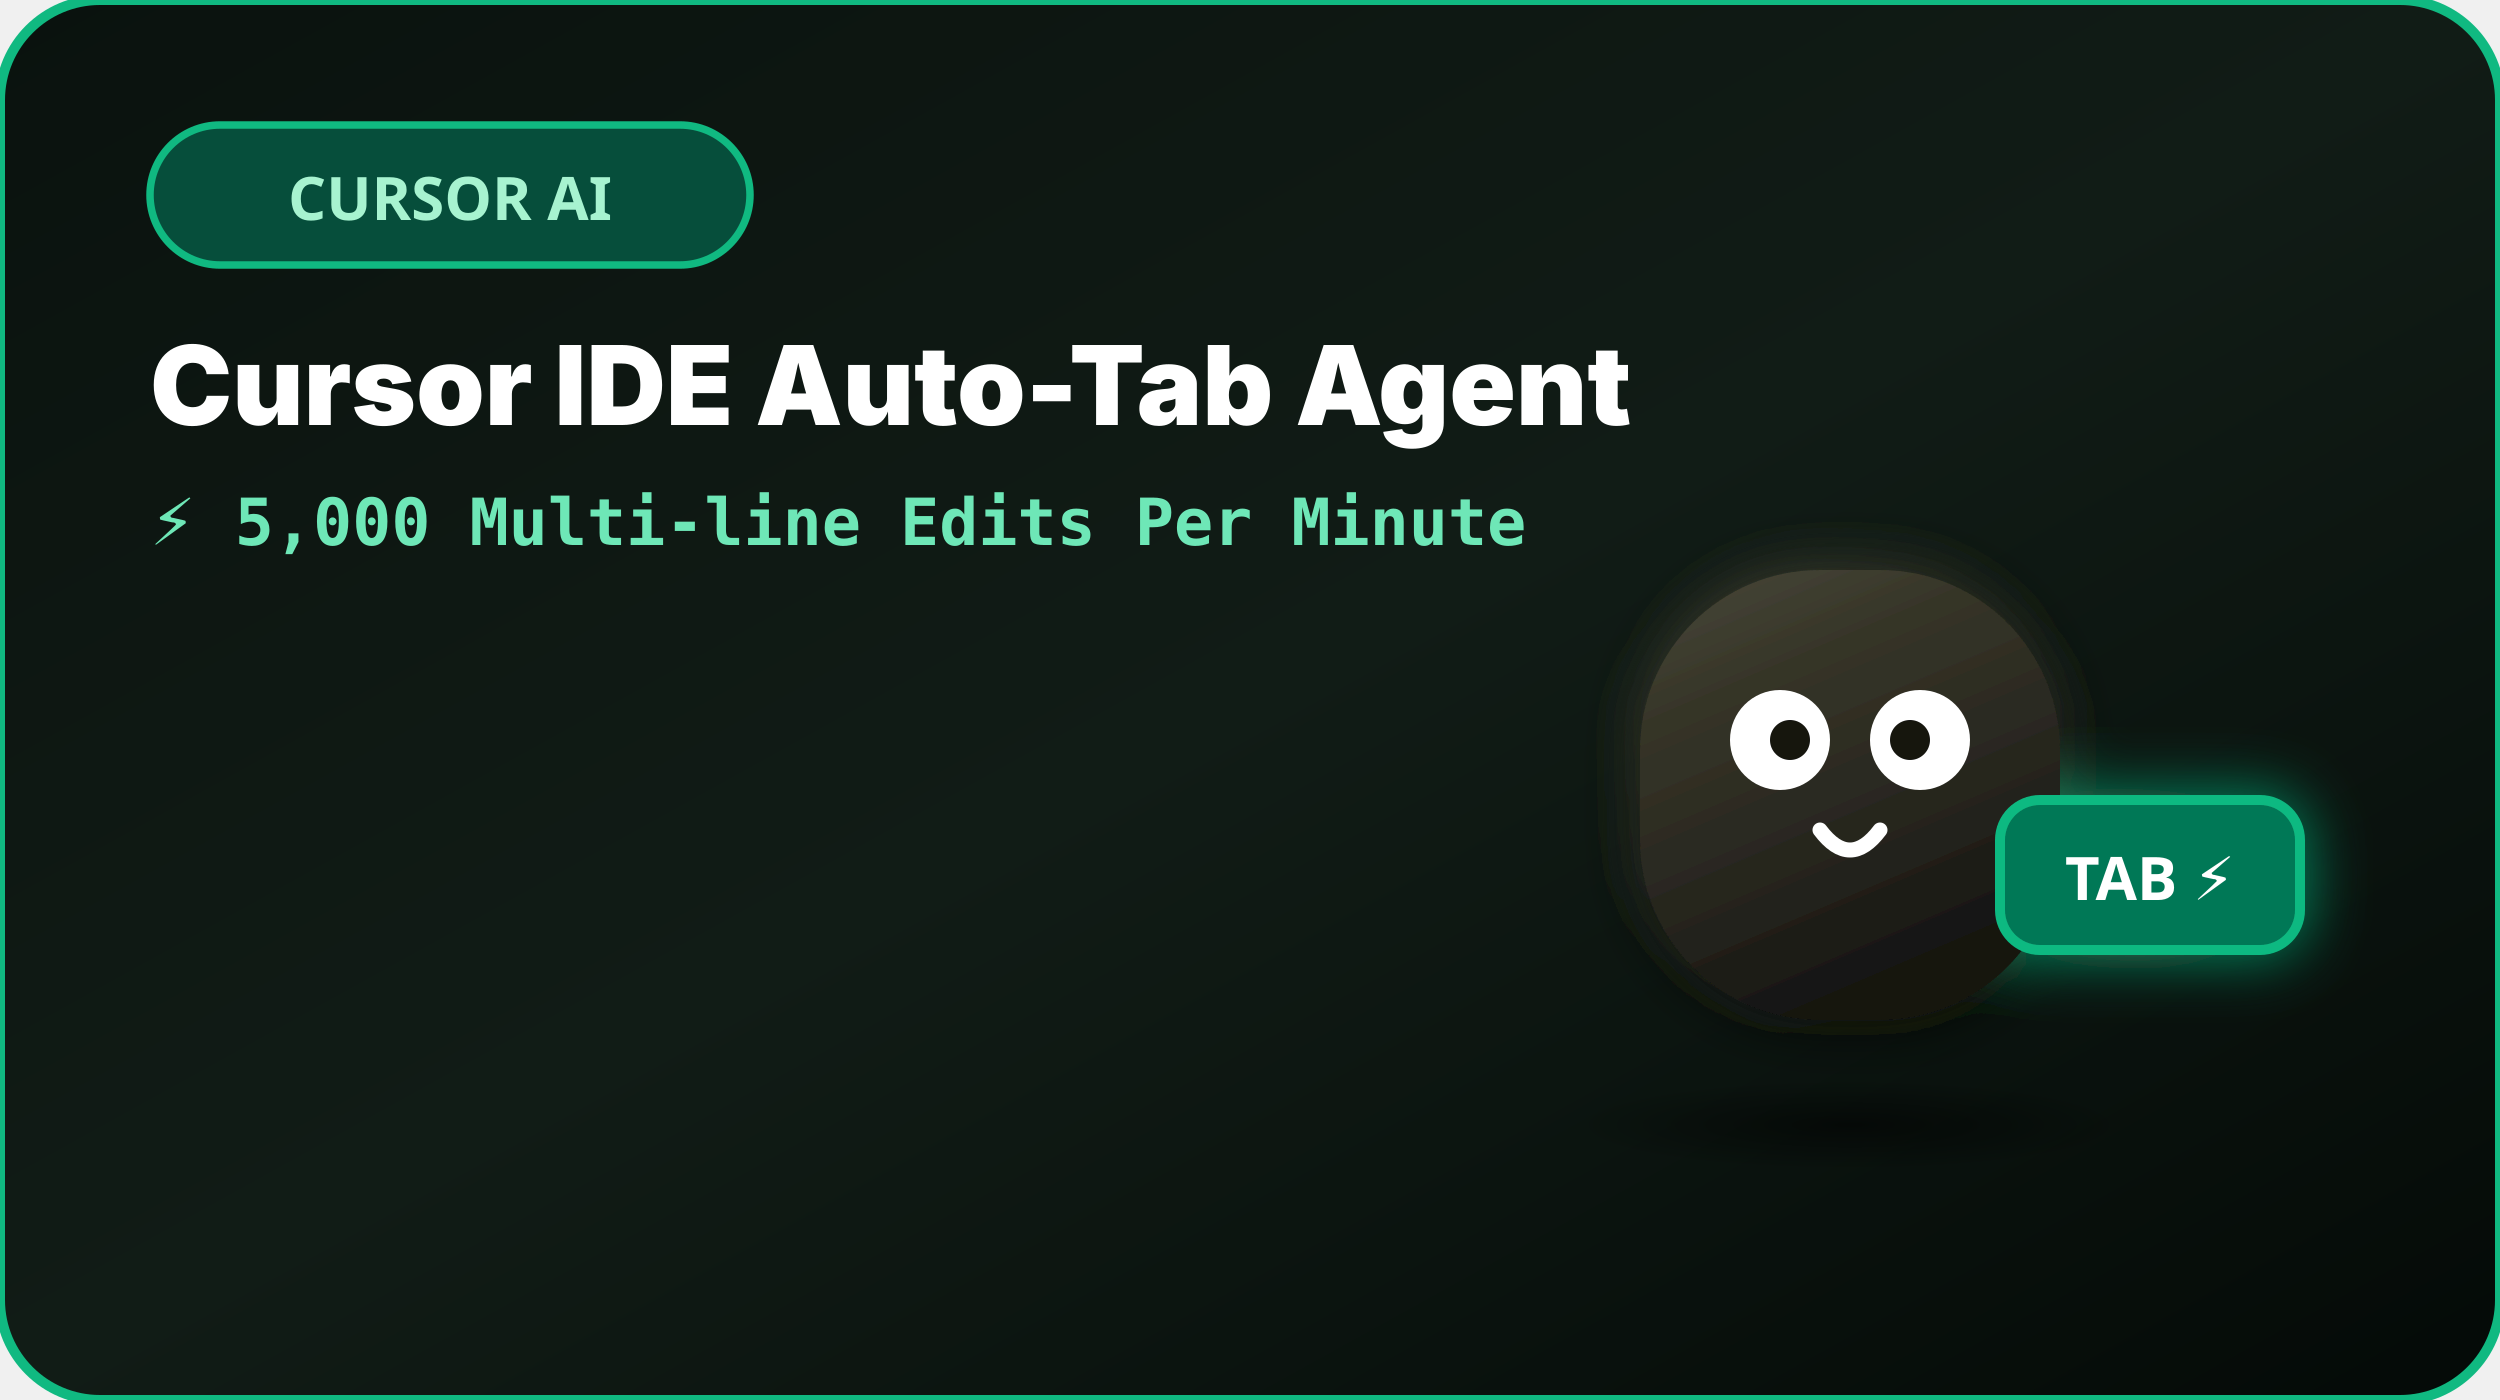
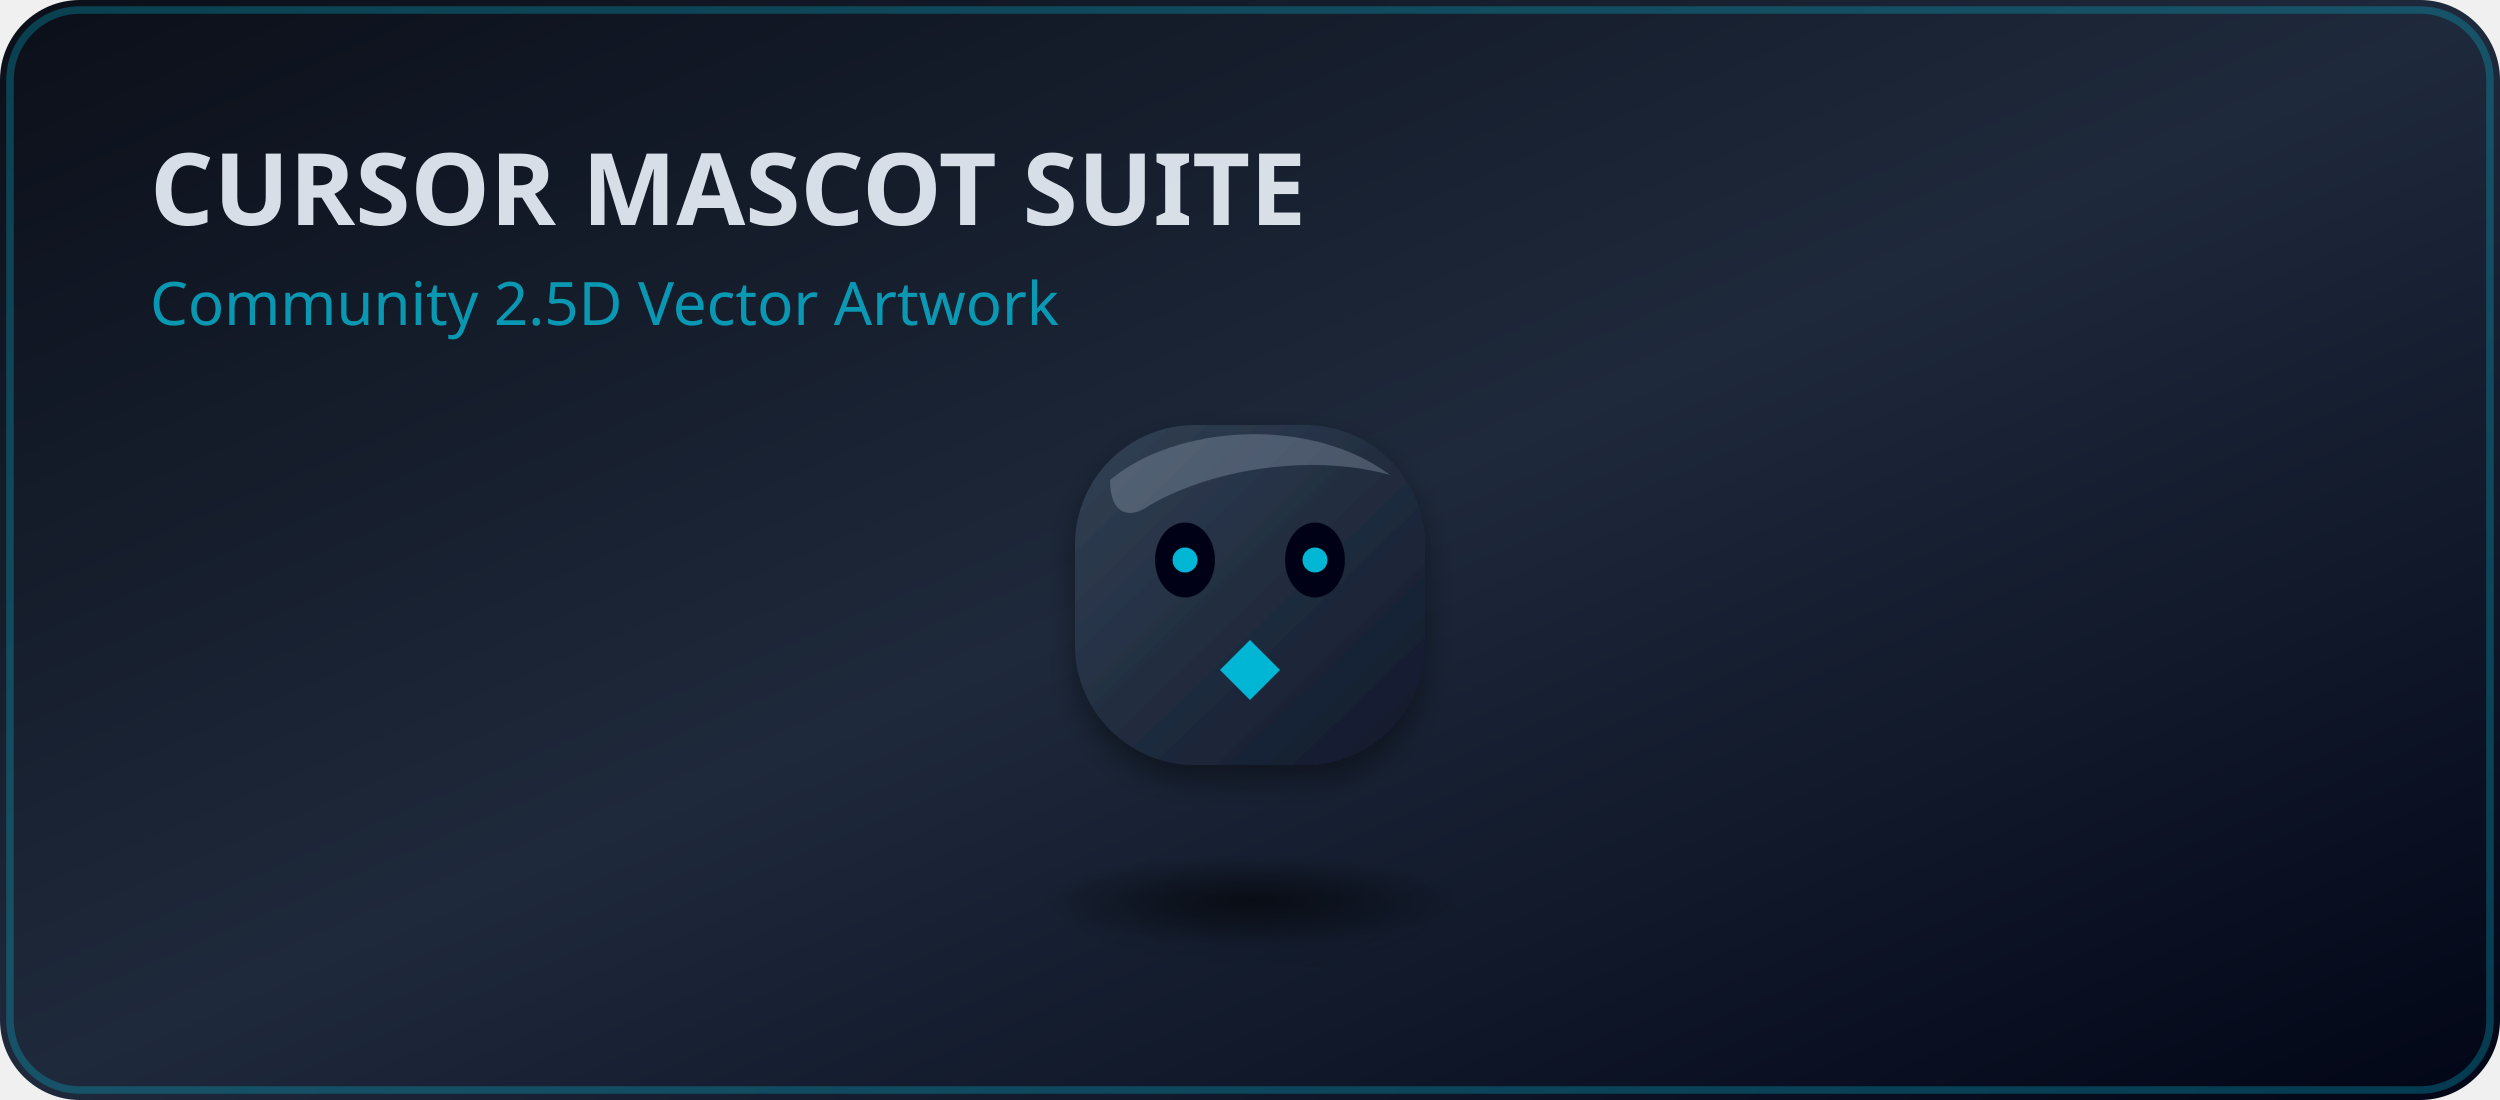
- <svg xmlns="http://www.w3.org/2000/svg" viewBox="0 0 500 280" width="100%" height="100%">
+ <svg xmlns="http://www.w3.org/2000/svg" viewBox="0 0 500 220" role="img" aria-labelledby="cursor-suite-hd-title cursor-suite-hd-desc">
  <defs>
-     <linearGradient id="cs-bg" x1="0%" y1="0%" x2="100%" y2="100%">
-       <stop offset="0%" stop-color="#0a120e" />
-       <stop offset="50%" stop-color="#111c16" />
-       <stop offset="100%" stop-color="#040a07" />
+     <linearGradient id="cursor-suite-hd-bg-gradient" x1="0" y1="0" x2="1" y2="1">
+       <stop offset="0" stop-color="#0B0F19" />
+       <stop offset="0.5" stop-color="#1E293B" />
+       <stop offset="1" stop-color="#020617" />
    </linearGradient>
-     <linearGradient id="csBodyGrad" x1="0" y1="0" x2="0.4" y2="1">
-       <stop offset="0%" stop-color="#4A493A" />
-       <stop offset="30%" stop-color="#363528" />
-       <stop offset="70%" stop-color="#26251E" />
-       <stop offset="100%" stop-color="#141410" />
+     <linearGradient id="cursor-suite-hd-body-gradient" x1="0" y1="0" x2="1" y2="1">
+       <stop offset="0" stop-color="#334155" />
+       <stop offset="0.6" stop-color="#1E293B" />
+       <stop offset="1" stop-color="#0F172A" />
    </linearGradient>
-     <radialGradient id="csShadowGrad" cx="50%" cy="50%" r="50%">
-       <stop offset="0%" stop-color="#000000" stop-opacity="0.5" />
-       <stop offset="100%" stop-color="#000000" stop-opacity="0" />
+     <radialGradient id="cursor-suite-hd-shadow-gradient" cx="50%" cy="50%" r="50%">
+       <stop offset="0" stop-color="#000000" stop-opacity="0.5" />
+       <stop offset="1" stop-color="#000000" stop-opacity="0" />
    </radialGradient>
-     <filter id="csGreenGlow" x="-20%" y="-20%" width="140%" height="140%">
-       <feGaussianBlur stdDeviation="6" result="blur" />
-       <feComposite in="SourceGraphic" in2="blur" operator="over" />
+     <filter id="cursor-suite-hd-soft-shadow" x="-20%" y="-20%" width="140%" height="150%">
+       <feDropShadow dx="0" dy="3" stdDeviation="3" flood-color="#000000" flood-opacity="0.4" />
    </filter>
  </defs>
  <style>
-     .card-bg { fill: url(#cs-bg); rx: 20px; stroke: #10b981; stroke-width: 2px; }
-     .cursor-float { animation: float-cs 3.5s infinite ease-in-out alternate; }
-     @keyframes float-cs { 0% { transform: translateY(0px); } 100% { transform: translateY(-8px); } }
-     .eye-blink { animation: blink-cs 4s infinite; transform-origin: center; }
-     @keyframes blink-cs { 0%, 94%, 98%, 100% { transform: scaleY(1); } 96% { transform: scaleY(0.1); } }
-     .tab-slam { animation: slam-cs 0.6s infinite ease-in-out alternate; }
-     @keyframes slam-cs { 0% { transform: translateY(0); } 100% { transform: translateY(6px); } }
-     .title-text { font-family: system-ui, -apple-system, sans-serif; font-weight: 900; fill: #ffffff; font-size: 22px; }
-     .sub-text { font-family: monospace; fill: #6ee7b7; font-size: 13px; font-weight: 600; }
+     .cursor-suite-hd-main-char {
+       animation: cursor-suite-hd-float 3.6s ease-in-out infinite;
+       transform-box: view-box;
+       transform-origin: 250px 110px;
+     }
+     @keyframes cursor-suite-hd-float {
+       0%, 100% { transform: translateY(0); }
+       50% { transform: translateY(-6px); }
+     }
+     @media (prefers-reduced-motion: reduce) {
+       [data-animated] { animation: none !important; }
+     }
  </style>
-   <rect width="500" height="280" class="card-bg" />
-   <g transform="translate(30, 25)">
-     <rect width="120" height="28" rx="14" fill="#064e3b" stroke="#10b981" stroke-width="1.5" />
-     <text x="60" y="19" text-anchor="middle" font-family="system-ui, sans-serif" font-weight="800" font-size="12" fill="#a7f3d0">CURSOR AI</text>
-   </g>
-   <g transform="translate(30, 85)">
-     <text x="0" y="0" class="title-text">Cursor IDE Auto-Tab Agent</text>
-     <text x="0" y="24" class="sub-text">⚡ 5,000 Multi-line Edits Per Minute</text>
-   </g>
-   <ellipse cx="370" cy="225" rx="55" ry="9" fill="url(#csShadowGrad)" />
-   <g class="cursor-float" transform="translate(270, 70)" filter="url(#csGreenGlow)">
-     <rect x="58" y="44" width="84" height="90" rx="36" fill="url(#csBodyGrad)" />
-     <g class="eye-blink">
-       <circle cx="86" cy="78" r="10" fill="#FFFFFF" />
-       <circle cx="88" cy="78" r="4" fill="#141410" />
-       <circle cx="114" cy="78" r="10" fill="#FFFFFF" />
-       <circle cx="112" cy="78" r="4" fill="#141410" />
-     </g>
-     <path d="M 94 96 Q 100 104 106 96" fill="none" stroke="#FFFFFF" stroke-width="3" stroke-linecap="round" />
-     <g class="tab-slam" transform="translate(130, 90)">
-       <rect width="60" height="30" rx="8" fill="#047857" stroke="#10b981" stroke-width="2" />
-       <text x="30" y="20" text-anchor="middle" font-family="system-ui" font-weight="900" font-size="12" fill="#FFFFFF">TAB ⚡</text>
-     </g>
+   <rect width="500" height="220" rx="16" fill="url(#cursor-suite-hd-bg-gradient)" />
+   <rect width="496" height="216" x="2" y="2" rx="14" fill="none" stroke="#06B6D4" stroke-width="1.5" opacity="0.3" />
+   <text x="30" y="45" font-family="system-ui, sans-serif" font-weight="bold" font-size="20" fill="#E2E8F0" opacity="0.95">CURSOR MASCOT SUITE</text>
+   <text x="30" y="65" font-family="system-ui, sans-serif" font-size="12" fill="#06B6D4" opacity="0.8">Community 2.5D Vector Artwork</text>
+   <g class="cursor-suite-hd-main-char" data-animated="true" filter="url(#cursor-suite-hd-soft-shadow)">
+     <ellipse cx="250" cy="180" rx="42" ry="9" fill="url(#cursor-suite-hd-shadow-gradient)" />
+     <rect x="215" y="85" width="70" height="68" rx="24" fill="url(#cursor-suite-hd-body-gradient)" />
+     <path d="M222 96 C235 85 262 83 278 95 C264 91 244 93 230 101 C226 104 222 103 222 96 Z" fill="#94A3B8" opacity=".35" />
+     <ellipse cx="237" cy="112" rx="6" ry="7.5" fill="#020617" />
+     <ellipse cx="263" cy="112" rx="6" ry="7.5" fill="#020617" />
+     <circle cx="237" cy="112" r="2.5" fill="#06B6D4" />
+     <circle cx="263" cy="112" r="2.5" fill="#06B6D4" />
+     <path d="M250 128 L256 134 L250 140 L244 134 Z" fill="#06B6D4" />
  </g>
</svg>
